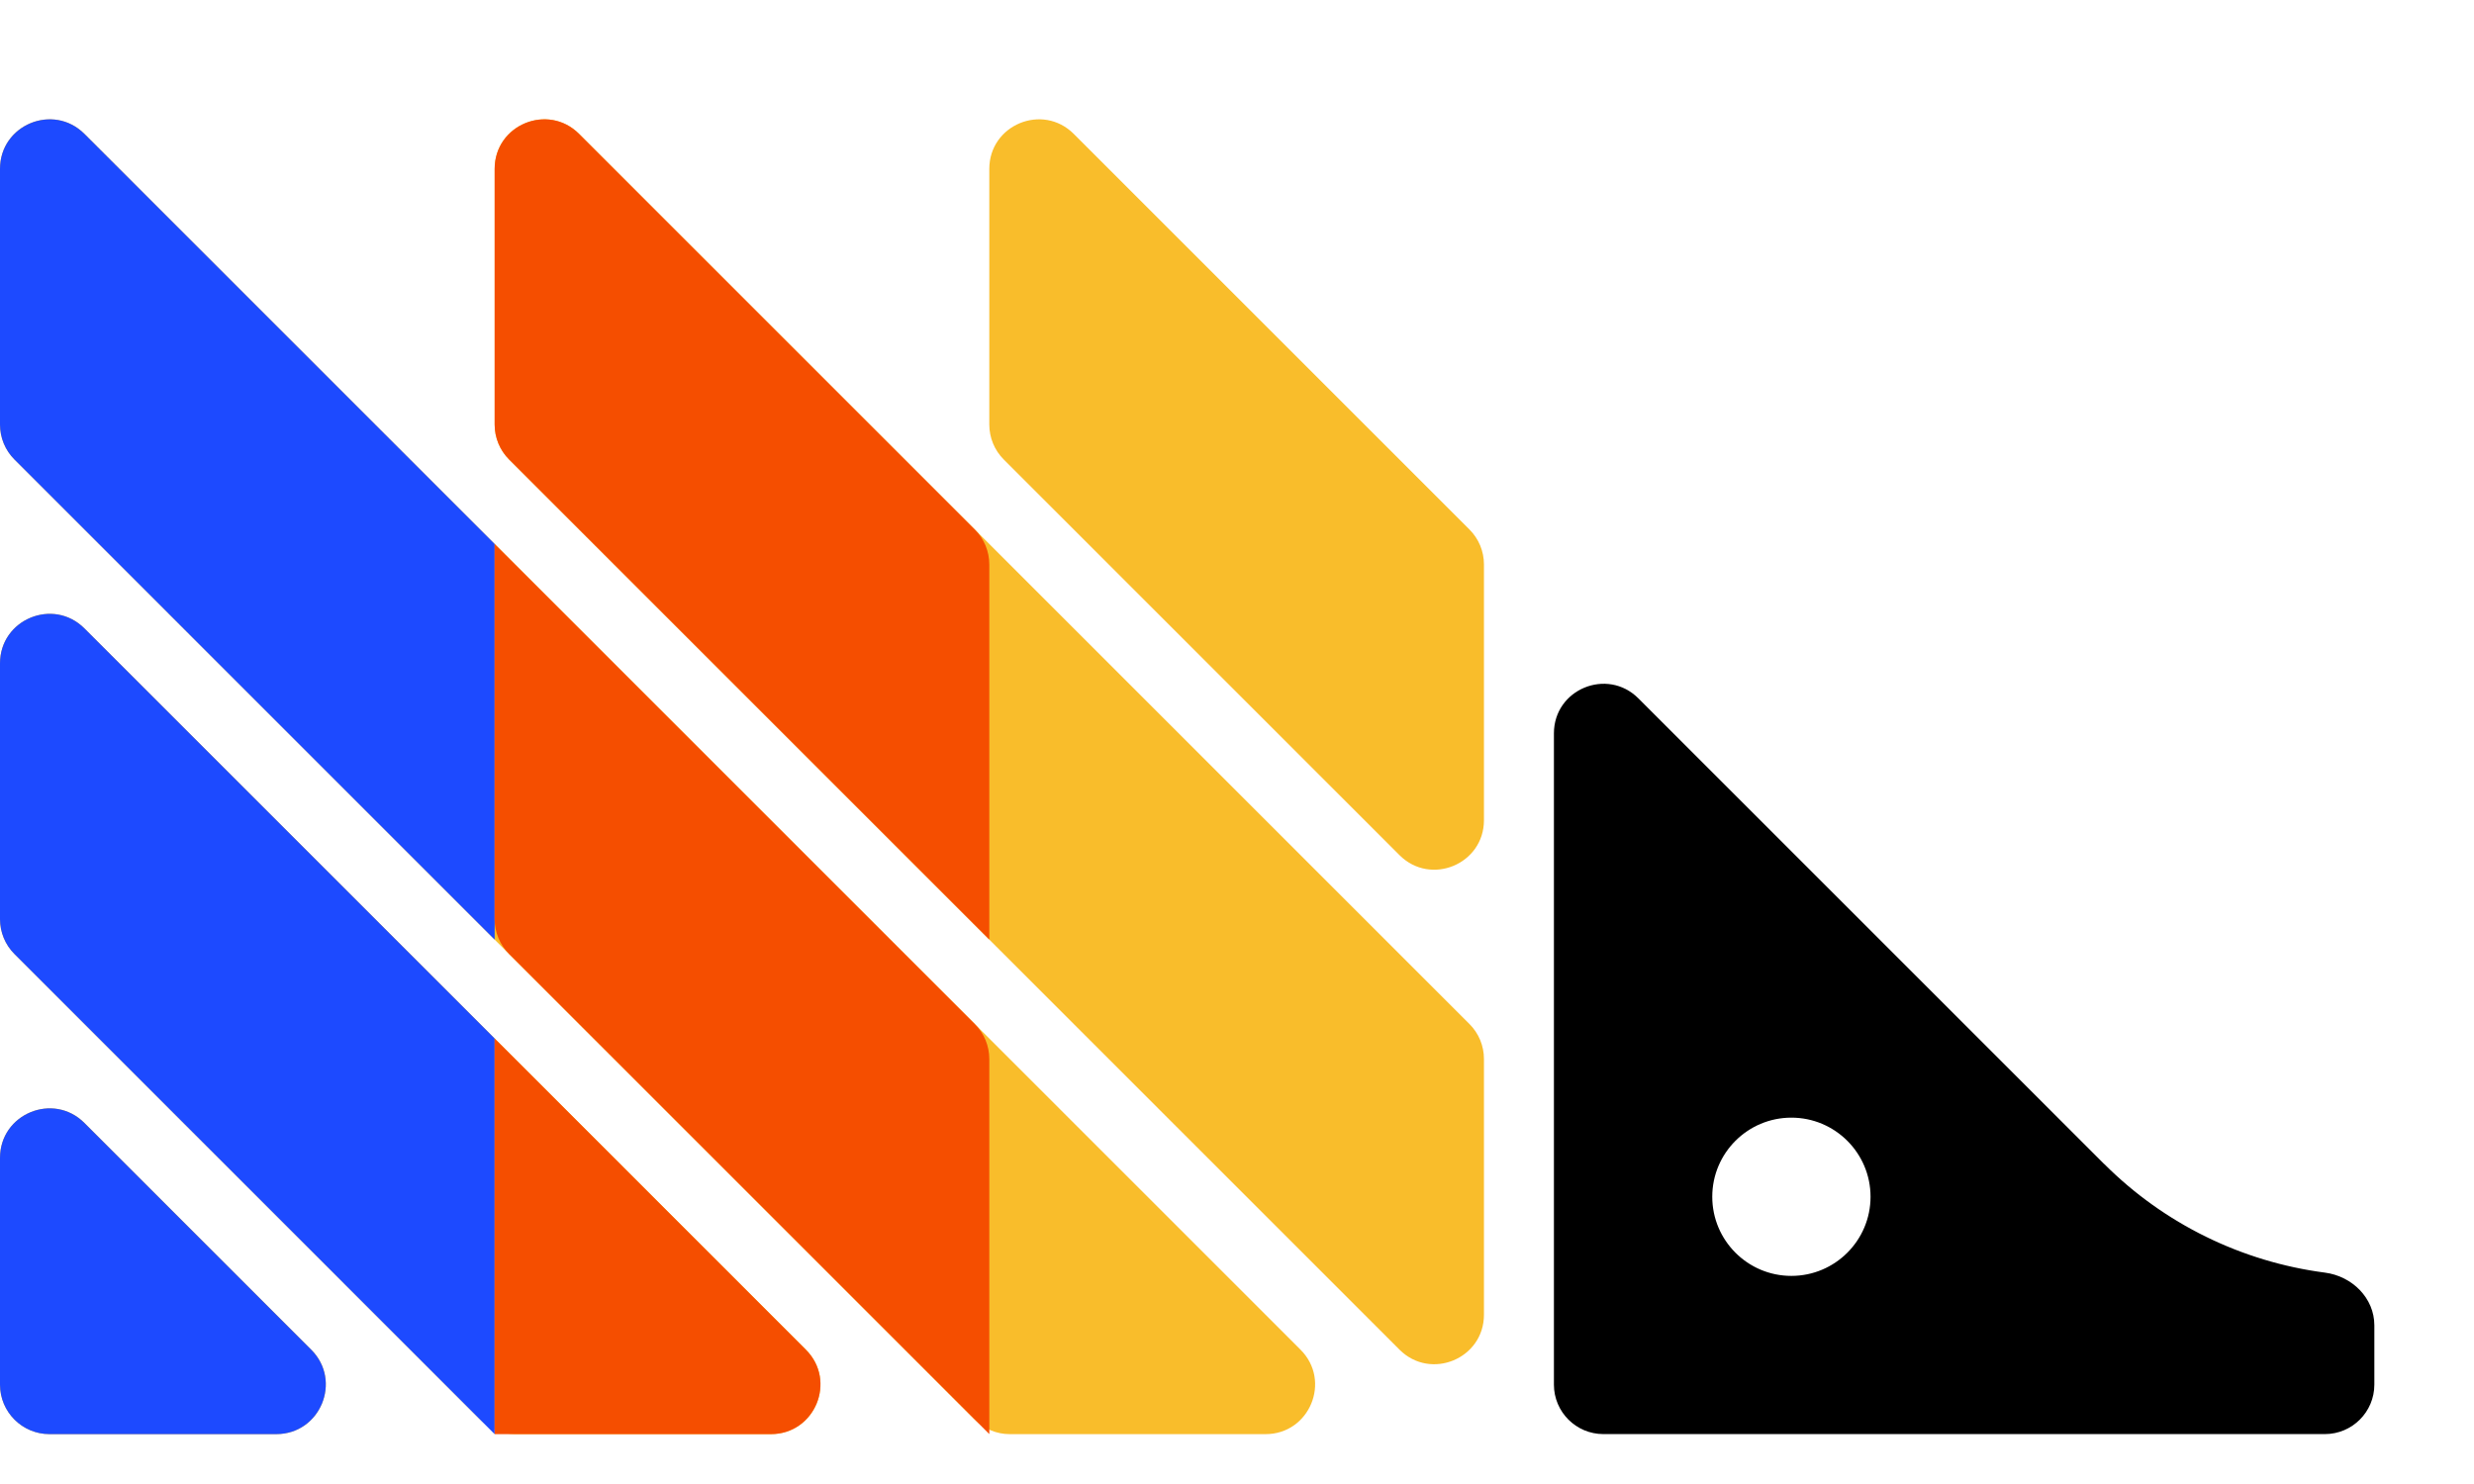
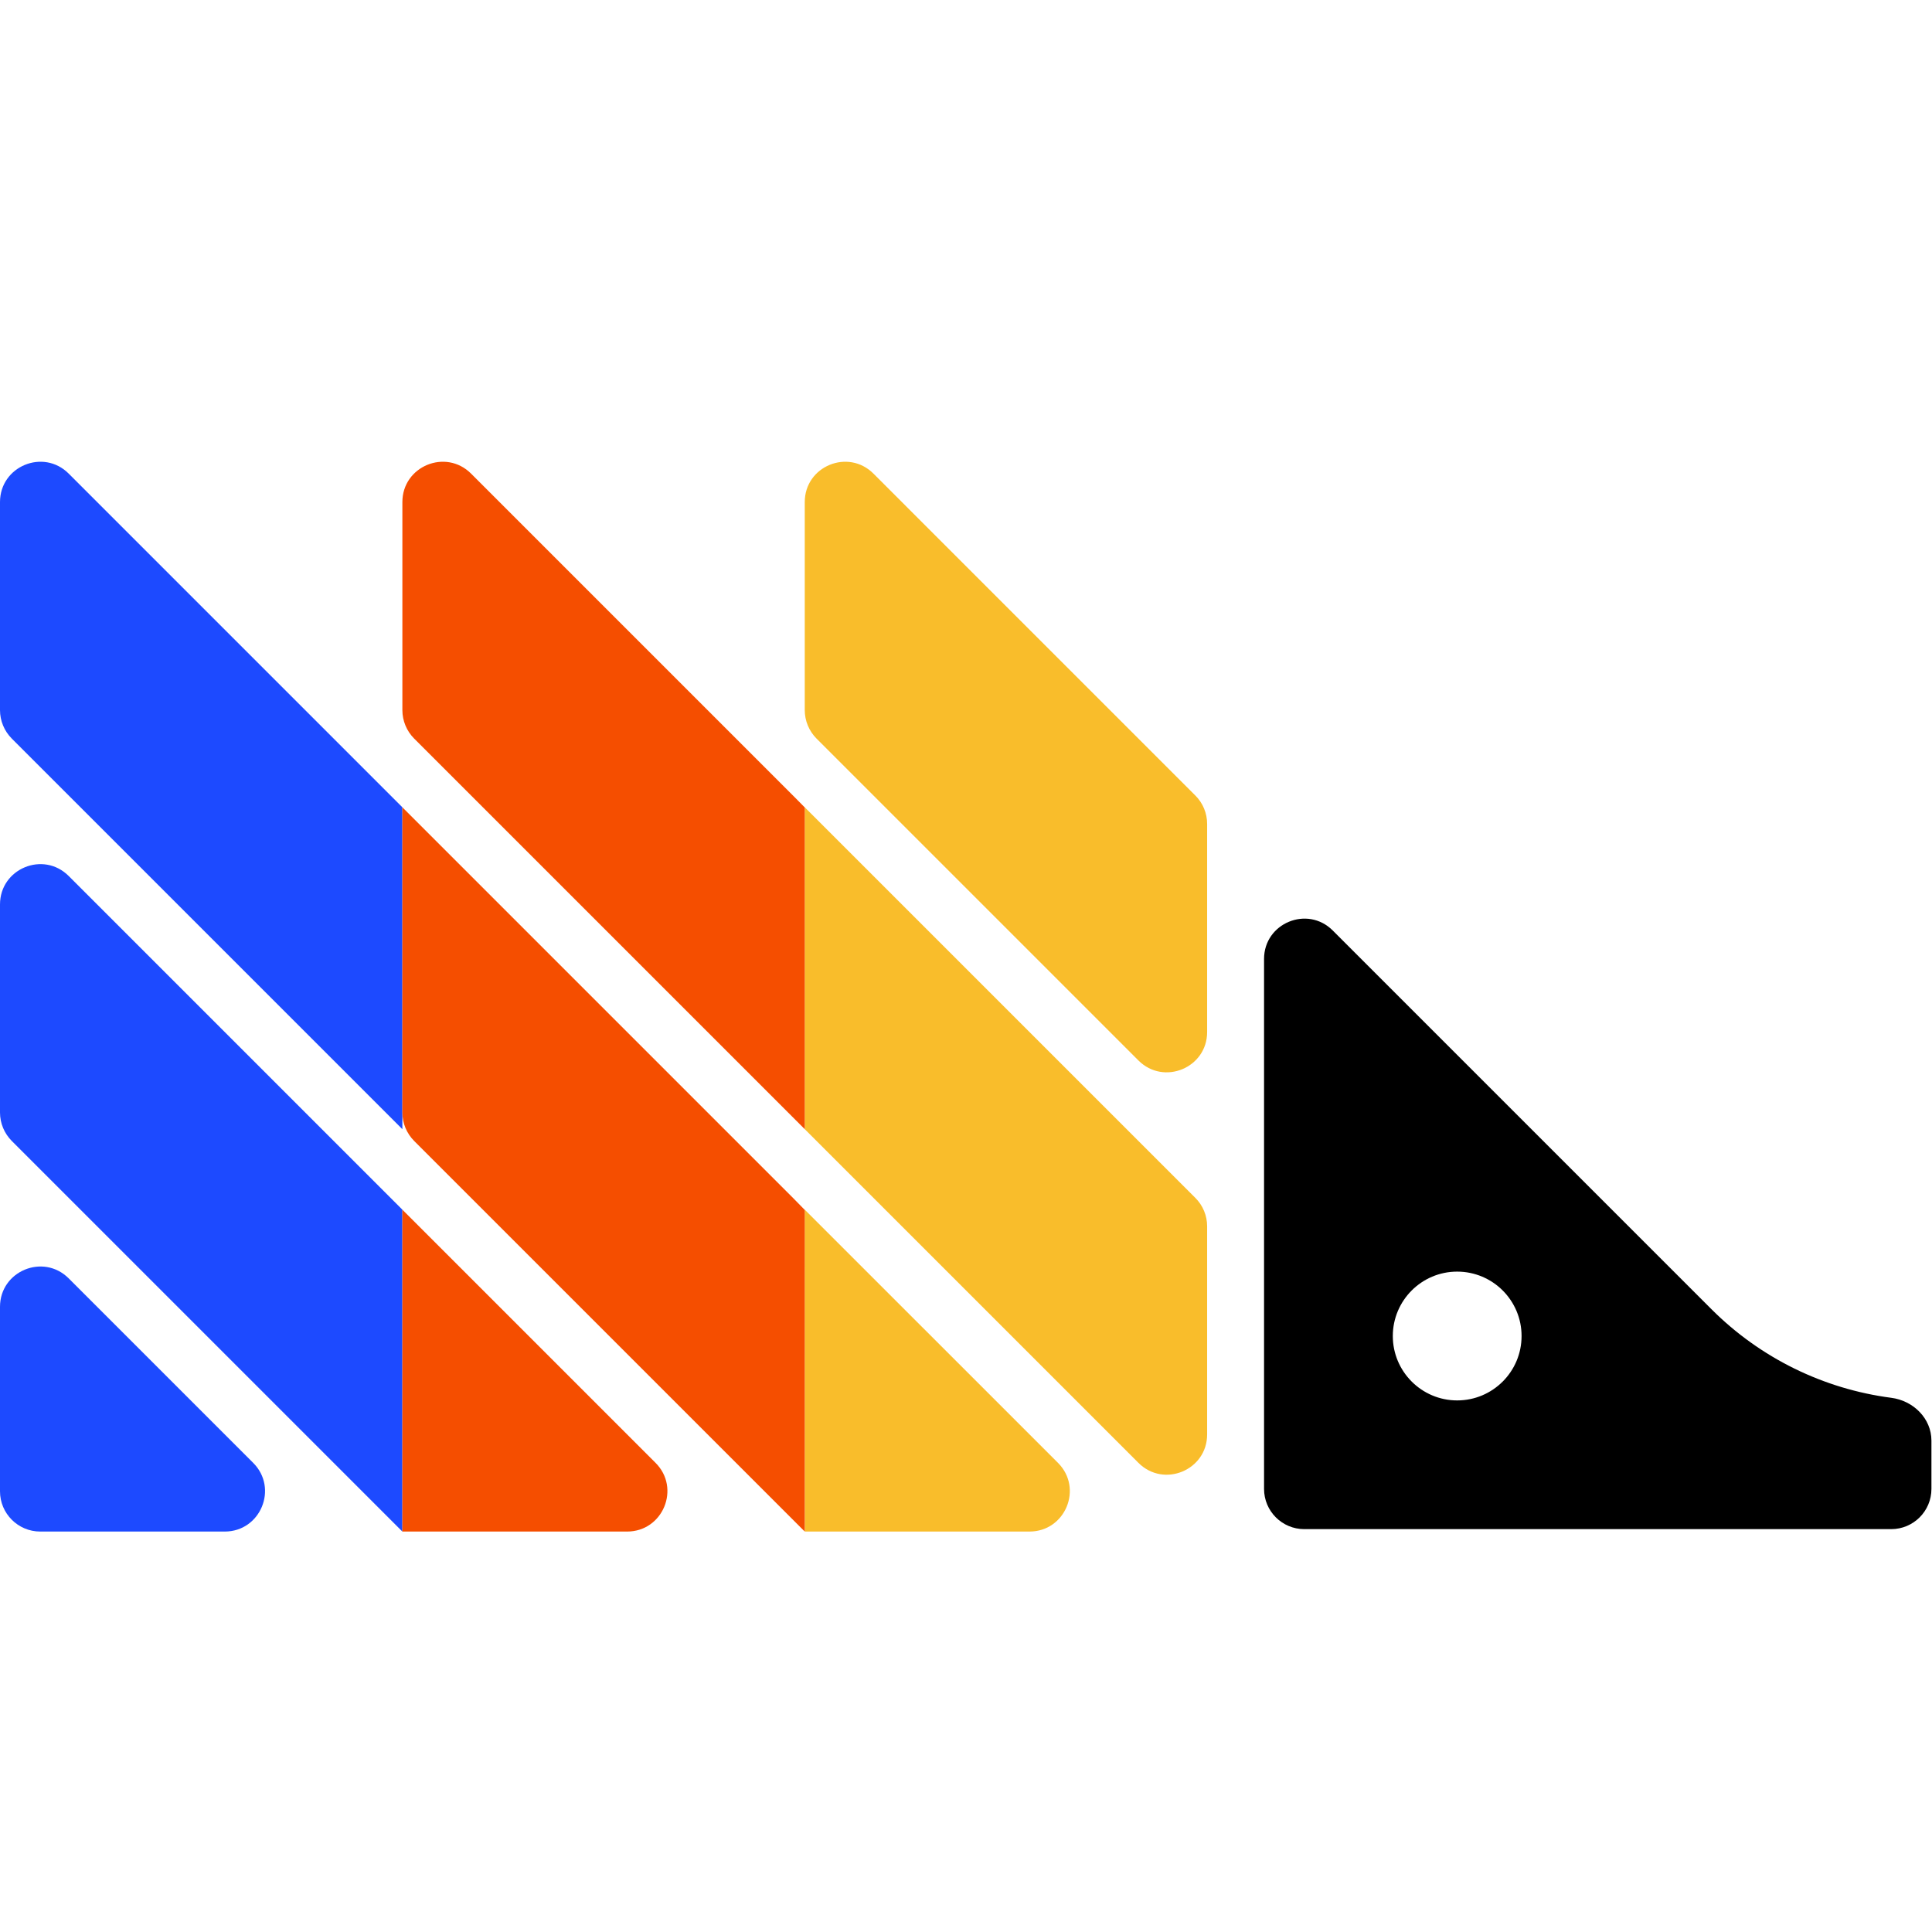
- <svg xmlns="http://www.w3.org/2000/svg" width="50" height="30" viewBox="0 0 50 30" fill="none">
-   <path d="M10.891 17.206c-.368.737-1.42.737-1.789 0L8.221 15.443c-.141-.281-.141-.613 0-.894l.881-1.763c.369-.737 1.42-.737 1.789 0l.881 1.763c.141.281.141.613 0 .894l-.881 1.763zM10.891 27.203c-.368.737-1.42.737-1.789 0L8.221 25.44c-.141-.281-.141-.613 0-.894l.881-1.763c.369-.737 1.42-.737 1.789 0l.881 1.763c.141.281.141.613 0 .894l-.881 1.763z" fill="#1D4AFF" />
-   <path d="M0 23.408c0-.891 1.077-1.337 1.707-.707l4.583 4.583c.63.63.184 1.707-.707 1.707H1c-.552 0-1-.448-1-1v-4.583zm0-4.828c0 .265.105.52.293.707l9.411 9.411c.188.188.442.293.707.293h5.169c.891 0 1.337-1.077.707-1.707L1.707 12.704C1.077 12.074 0 12.52 0 13.411v5.169zm0-9.997c0 .265.105.52.293.707L19.701 28.699c.188.188.442.293.707.293h5.169c.891 0 1.337-1.077.707-1.707L1.707 2.707C1.077 2.077 0 2.523 0 3.414v5.169zm9.997 0c0 .265.105.52.293.707l17.994 17.994c.63.63 1.707.184 1.707-.707v-5.169c0-.265-.105-.52-.293-.707l-17.994-17.994c-.63-.63-1.707-.184-1.707.707v5.169zm11.704-5.876c-.63-.63-1.707-.184-1.707.707v5.169c0 .265.105.52.293.707l7.997 7.997c.63.63 1.707.184 1.707-.707v-5.169c0-.265-.105-.52-.293-.707l-7.997-7.997z" fill="#F9BD2B" />
-   <path d="M42.525 23.531l-9.413-9.413c-.63-.63-1.707-.184-1.707.707v13.166c0 .552.448 1 1 1h14.581c.552 0 1-.448 1-1v-1.199c0-.552-.45-.993-.997-1.065-1.681-.219-3.253-.986-4.463-2.197zm-6.321 2.262c-.883 0-1.599-.717-1.599-1.6 0-.883.717-1.599 1.599-1.599.883 0 1.6.717 1.6 1.599 0 .883-.717 1.6-1.6 1.6z" fill="#000" />
-   <path d="M0 27.992c0 .552.448 1 1 1h4.583c.891 0 1.337-1.077.707-1.707l-4.583-4.583C1.077 22.071 0 22.517 0 23.408v4.583zM9.997 10.997L1.707 2.707C1.077 2.077 0 2.523 0 3.414v5.169c0 .265.105.52.293.707L9.997 18.995V10.997zM1.707 12.704C1.077 12.074 0 12.52 0 13.411v5.169c0 .265.105.52.293.707L9.997 28.992V20.994l-8.29-8.29z" fill="#1D4AFF" />
-   <path d="M19.994 11.411c0-.265-.105-.52-.293-.707l-7.997-7.997c-.63-.63-1.707-.184-1.707.707v5.169c0 .265.105.52.293.707l9.704 9.704v-7.583zM9.997 28.992h5.583c.891 0 1.337-1.077.707-1.707L9.997 20.994v7.998zM9.997 10.997v7.583c0 .265.105.52.293.707l9.704 9.704v-7.583c0-.265-.105-.52-.293-.707L9.997 10.997z" fill="#F54E00" />
+ <svg xmlns="http://www.w3.org/2000/svg" viewBox="0 0 48 48" role="img" aria-label="connector logo">
+   <g transform="translate(0 9)">
+     <path fill="#1D4AFF" d="M0 23.468C0 22.577 1.077 22.131 1.707 22.761L6.29 27.344C6.92 27.974 6.474 29.051 5.583 29.051H1C0.448 29.051 0 28.603 0 28.051V23.468ZM0 13.471C4.9194e-05 12.58 1.077 12.134 1.707 12.764L9.997 21.054V29.051L0.293 19.347C0.106 19.159 0 18.905 0 18.64V13.471ZM0 3.474C3.86254e-05 2.583 1.077 2.137 1.707 2.767L9.997 11.057V19.054L0.293 9.35C0.106 9.162 0 8.908 0 8.643V3.474Z" />
+     <path fill="#F9BD2B" d="M26.285 27.344C26.915 27.974 26.468 29.051 25.577 29.051H19.996L19.993 21.053L26.285 27.344ZM29.698 20.761C29.886 20.948 29.991 21.203 29.991 21.468V26.637C29.991 27.528 28.914 27.974 28.284 27.344L19.994 19.054V11.057L29.698 20.761ZM19.994 3.474C19.994 2.583 21.071 2.137 21.701 2.767L29.698 10.764C29.886 10.951 29.991 11.206 29.991 11.471V16.64C29.991 17.531 28.914 17.977 28.284 17.347L20.287 9.35C20.1 9.162 19.994 8.908 19.994 8.643V3.474Z" />
+     <path fill="#F54E00" d="M16.287 27.344C16.917 27.974 16.471 29.051 15.58 29.051H9.997V21.054L16.287 27.344ZM19.701 20.761L19.994 21.06V29.051L10.29 19.347C10.103 19.159 9.997 18.905 9.997 18.64V11.057L19.701 20.761ZM9.997 3.474C9.997 2.583 11.074 2.137 11.704 2.767L19.701 10.764L19.994 11.06V19.054L10.29 9.35C10.103 9.162 9.997 8.908 9.997 8.643V3.474Z" />
+     <path fill="#000000" d="M42.525 23.531L33.112 14.118C32.482 13.488 31.405 13.934 31.405 14.825V27.991C31.405 28.544 31.853 28.991 32.405 28.991H46.986C47.538 28.991 47.986 28.544 47.986 27.991V26.793C47.986 26.24 47.536 25.799 46.988 25.728C45.308 25.509 43.736 24.741 42.525 23.531ZM36.203 25.793C35.321 25.793 34.604 25.076 34.604 24.193C34.604 23.31 35.321 22.593 36.203 22.593C37.087 22.593 37.803 23.31 37.803 24.193C37.803 25.076 37.087 25.793 36.203 25.793Z" />
+   </g>
</svg>
